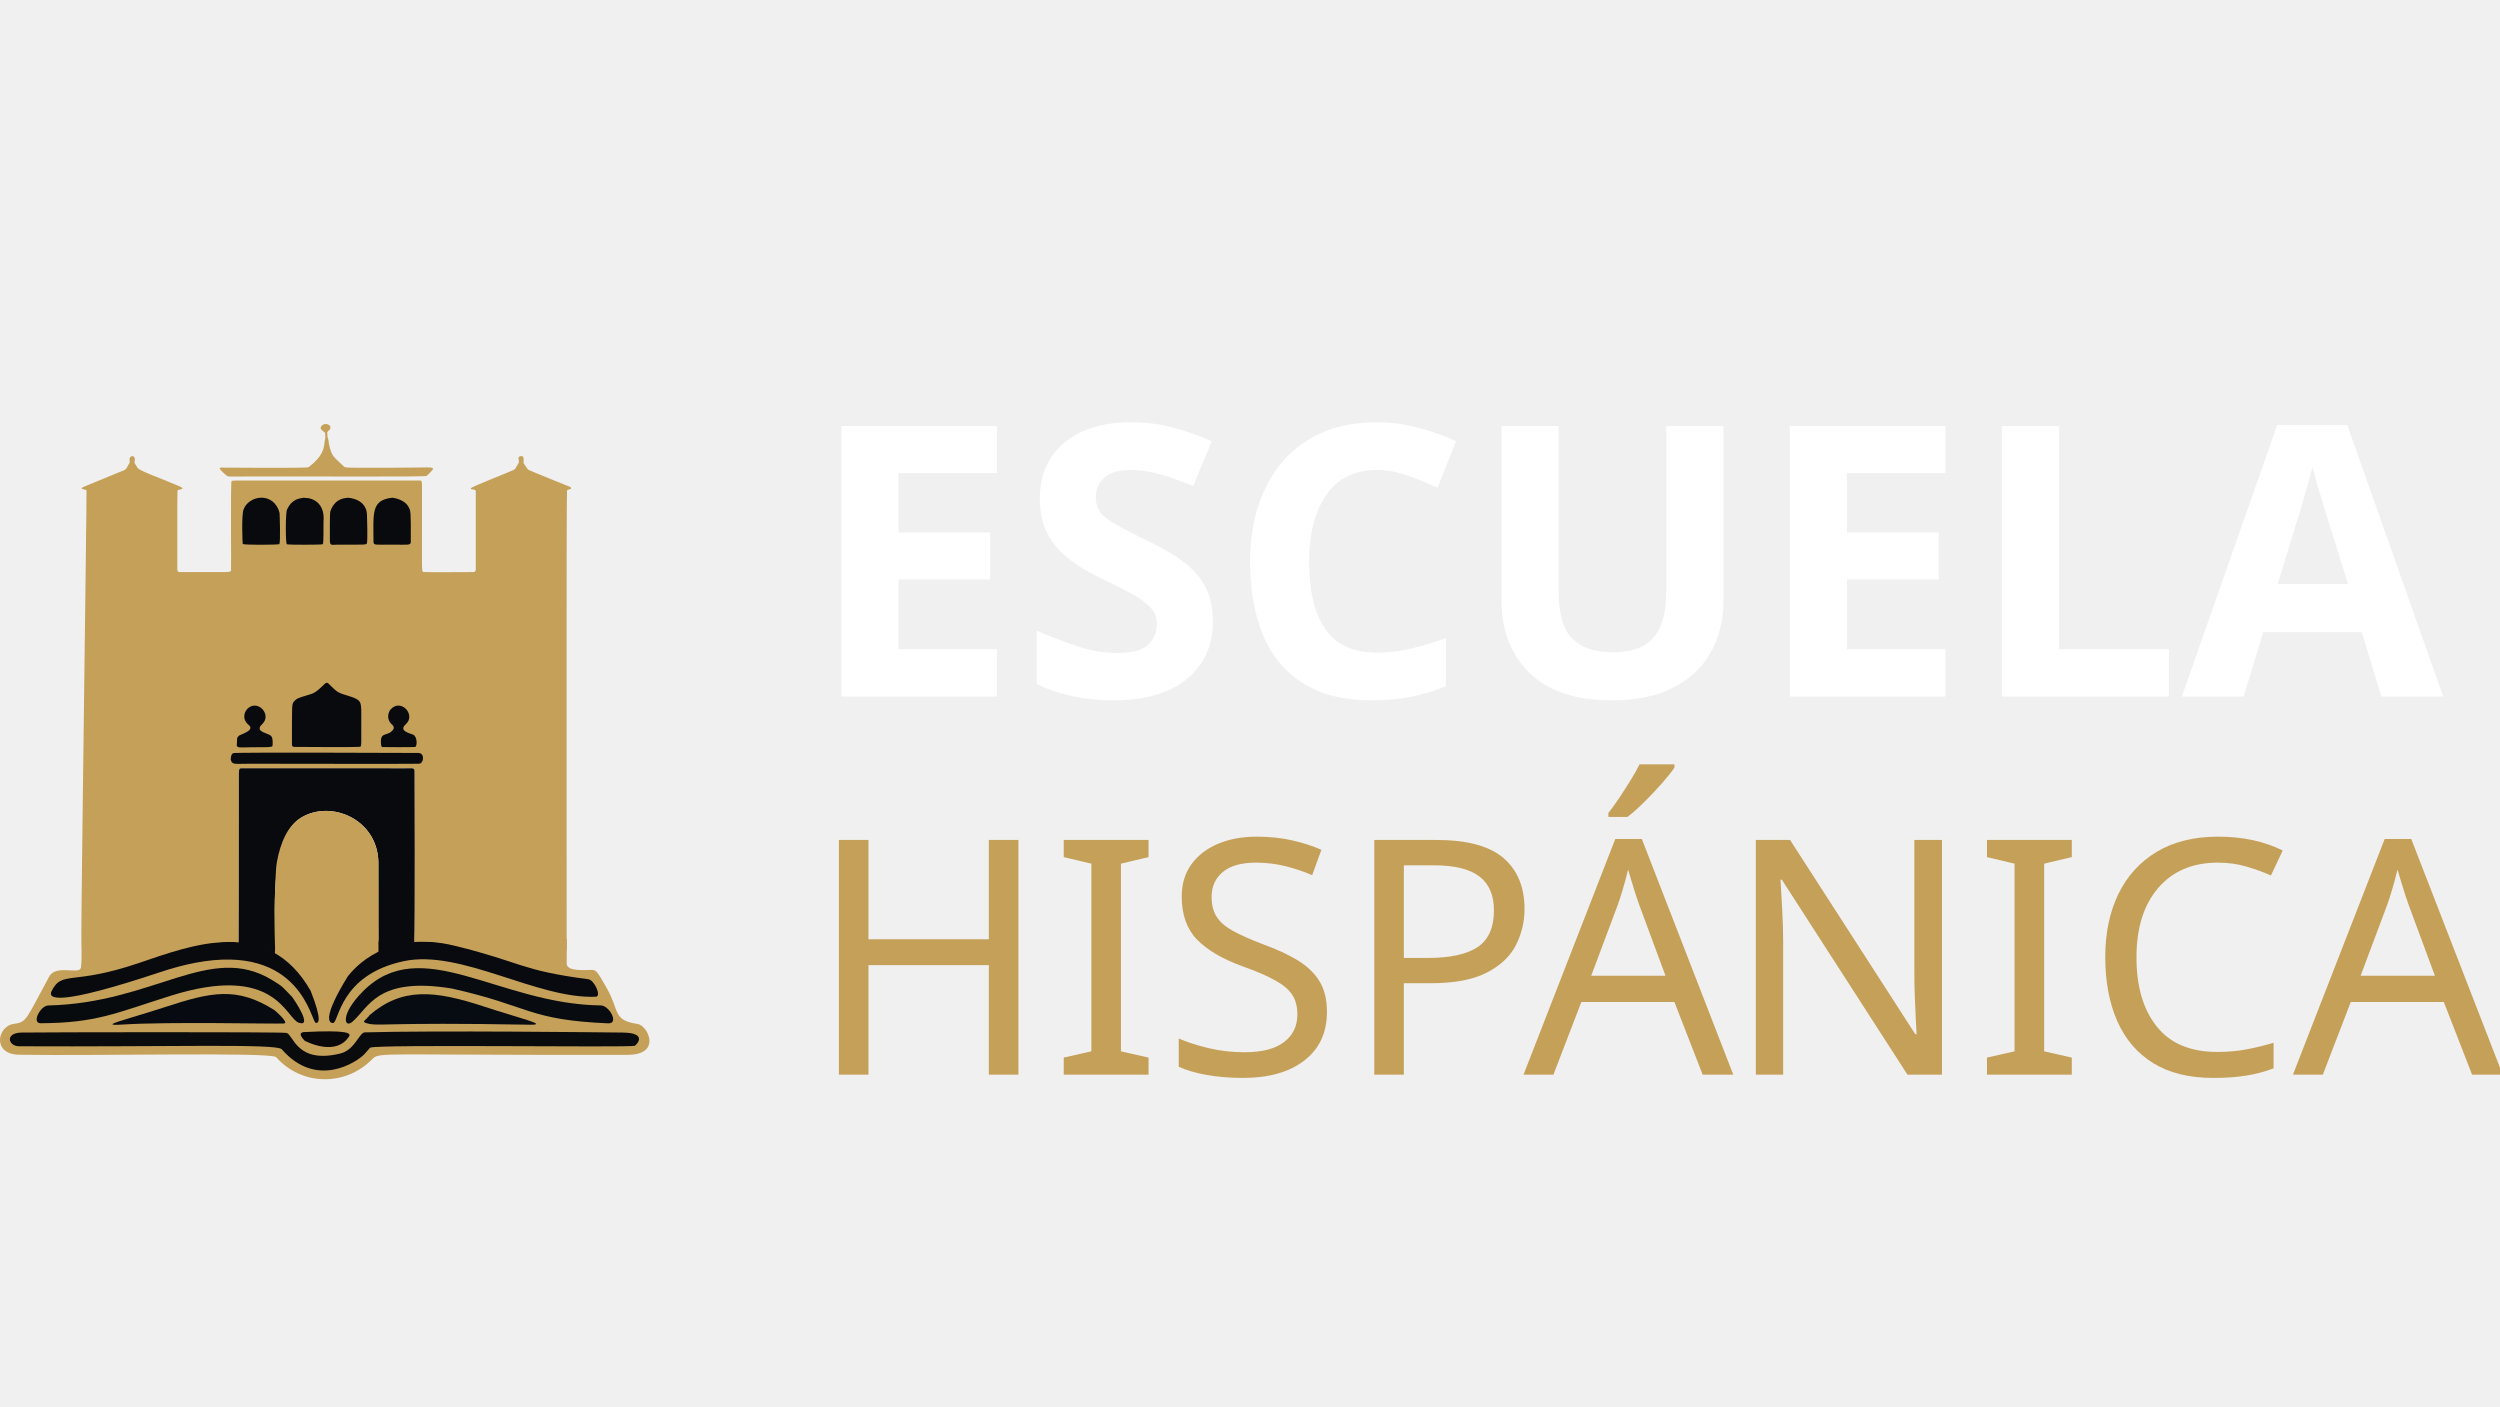
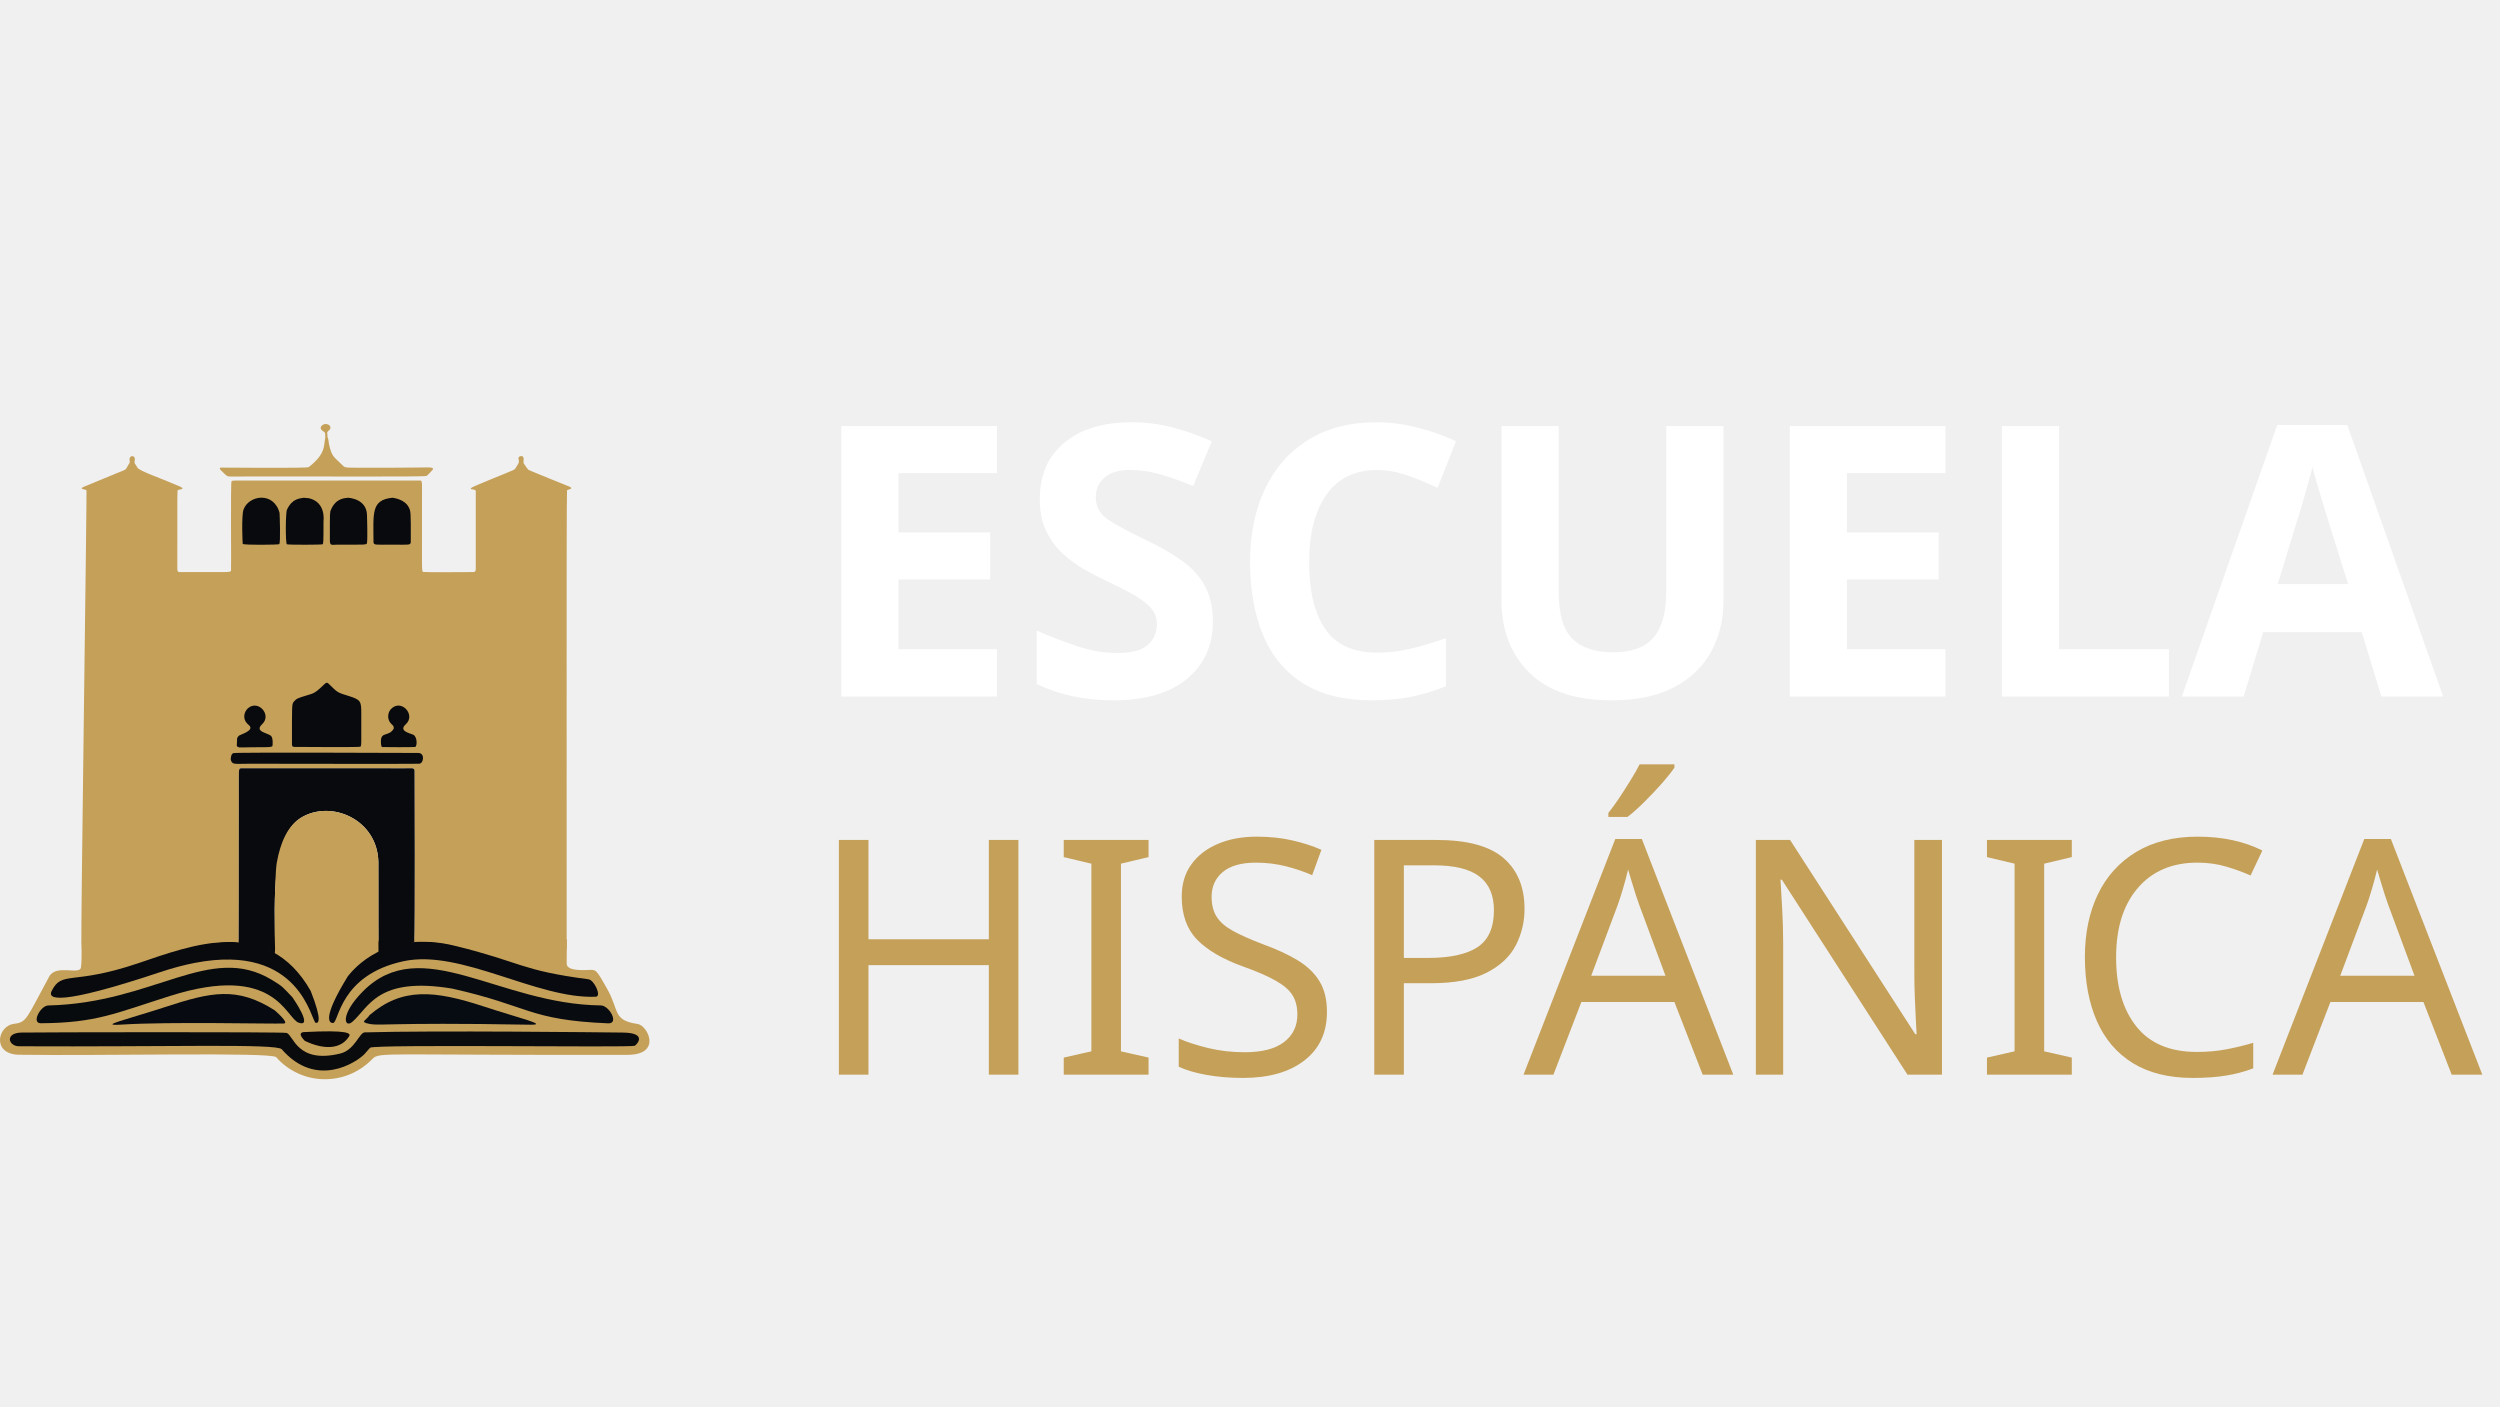
<svg xmlns="http://www.w3.org/2000/svg" width="100%" height="100%" viewBox="0 0 1920 1080" version="1.1" xml:space="preserve" style="fill-rule:evenodd;clip-rule:evenodd;stroke-linejoin:round;stroke-miterlimit:2;">
  <g transform="matrix(5.048318,0,0,5.048318,-4178.462,-514.5847)">
    <g>
      <g transform="matrix(1,0,0,1,950.469,265.416)">
        <text x="0px" y="0px" style="font-family:'PlayfairDisplay-Regular', 'Playfair Display';font-size:50px;fill:rgb(197,160,89);">HISP</text>
      </g>
      <g transform="matrix(1,0,0,1,1059.469,265.416)">
-         <text x="0px" y="0px" style="font-family:'PlayfairDisplay-Regular', 'Playfair Display';font-size:50px;fill:rgb(197,160,89);">Á<tspan x="30.5px 65.8px 82.35px " y="0px 0px 0px ">NIC</tspan>A</text>
+         <g>
+           <text x="0px" y="0px" style="font-family:'PlayfairDisplay-Regular', 'Playfair Display';font-size:50px;fill:rgb(197,160,89);">Á</text>
+           <g transform="matrix(1,0,0,1,30.5,0)">
+             <text x="0px" y="0px" style="font-family:'PlayfairDisplay-Regular', 'Playfair Display';font-size:50px;fill:rgb(197,160,89);">NI<tspan x="51.85px " y="0px ">C</tspan>A</text>
+           </g>
+         </g>
      </g>
    </g>
  </g>
  <g transform="matrix(5.818149,0,0,5.818149,-4910.034,-1009.286)">
    <g transform="matrix(1,0,0,1,950.469,265.416)">
      <text x="0px" y="0px" style="font-family:'PlayfairDisplay-SemiBold', 'Playfair Display';font-weight:600;font-size:50px;fill:white;">ESCUELA</text>
    </g>
  </g>
  <g transform="matrix(0.79267,0,0,0.79267,26.74075,273.794)">
    <g transform="matrix(2.358533,0,0,2.358533,-926.8719,-139.154)">
      <path d="M412.087,299.503C412.087,299.503 611.562,297.65 611.562,298.364C611.562,299.684 611.437,307.467 611.475,308.504C611.596,311.874 620.296,310.948 621.502,310.97C623.584,311.007 623.827,311.189 628.079,318.717C633.203,327.789 630.318,331.698 640.573,333.187C644.86,333.81 650.692,345.841 636.502,345.874C535.455,346.105 534.583,344.553 531.618,347.61C520.576,358.993 502.491,358.567 492.135,346.838C490.227,344.676 419.531,346.344 386.493,345.837C375.294,345.665 377.548,333.989 384.45,333.137C389.741,332.485 389.393,331.183 398.894,313.726C401.762,308.456 411.537,313.288 411.948,309.932C412.443,305.877 412.089,299.824 412.087,299.503Z" style="fill:rgb(197,160,89);" />
    </g>
    <g transform="matrix(2.358533,0,0,2.358533,-926.8719,-139.154)">
      <path d="M528.484,345.486C525.207,348.954 508.621,359.936 494.419,343.575C492.351,341.192 447.789,342.662 386.502,342.356C382.071,342.334 380.579,336.855 387.508,336.723C394.548,336.589 494.98,336.398 496.431,336.871C499.283,337.802 500.676,349.67 518.453,345.343C524.467,343.88 526.286,336.708 528.514,336.645C557.303,335.837 626.02,336.623 634.498,336.721C645.221,336.843 639.962,341.961 639.41,342.16C637.208,342.957 533.049,341.48 530.762,342.937C530.532,343.084 530.594,343.126 528.484,345.486Z" style="fill:rgb(10,11,13);" />
    </g>
    <g transform="matrix(2.358533,0,0,2.358533,-926.8719,-139.154)">
      <path d="M521.59,313.575C523.891,310.729 537.319,294.118 565.605,301.085C593.144,307.868 592.316,311.16 620.427,314.833C622.812,315.145 625.925,321.895 623.44,322.002C599.282,323.045 567.997,302.365 544.478,307.406C518.131,313.053 517.897,332.619 515.531,332.793C513.923,332.911 510.888,330.942 521.59,313.575Z" style="fill:rgb(8,10,15);" />
    </g>
    <g transform="matrix(2.358533,0,0,2.358533,-926.8719,-139.154)">
      <path d="M506.304,319.6C511.198,332.029 509.47,332.901 508.417,332.743C506.511,332.457 502.322,299.71 458.736,308.096C454.425,308.926 449.729,310.158 444.611,311.863C402.151,326.013 398.255,322.929 399.882,319.681C404.195,311.073 408.044,317.5 435.419,308.256C457.022,300.962 488.588,288.436 506.304,319.6Z" style="fill:rgb(9,10,14);" />
    </g>
    <g transform="matrix(2.358533,0,0,2.358533,-926.8719,-139.154)">
      <path d="M498.818,322.251C499.308,322.959 507.42,334.691 501.433,332.693C496.052,330.898 491.901,307.983 448.556,321.675C426.083,328.774 418.332,332.756 395.453,332.899C391.452,332.924 395.294,325.665 398.505,325.592C442.019,324.606 464.905,299.83 490.219,314.996C495.179,317.967 494.894,318.171 498.818,322.251Z" style="fill:rgb(8,11,14);" />
    </g>
    <g transform="matrix(2.358533,0,0,2.358533,-926.8719,-139.154)">
      <path d="M564.465,318.667C533.543,313.523 530.222,326.506 523.375,332.35C520.172,335.084 518.209,329.43 527.782,319.789C551.81,295.593 583.482,325.093 625.499,325.576C629.02,325.616 633.119,333.136 628.526,332.938C595.544,331.52 596.654,325.907 564.465,318.667Z" style="fill:rgb(8,11,15);" />
    </g>
    <g transform="matrix(2.358533,0,0,2.358533,-926.8719,-139.154)">
      <path d="M530.529,329.529C543.855,318.167 556.995,319.259 577.639,326.081C591.638,330.708 604.373,333.64 596.5,333.498C534.542,332.382 534.429,334.326 529.248,332.874C526.876,332.209 529.174,331.609 530.529,329.529Z" style="fill:rgb(7,11,18);" />
    </g>
    <g transform="matrix(2.358533,0,0,2.358533,-926.8719,-139.154)">
      <path d="M491.472,327.538C491.876,327.886 497.679,332.886 495.29,333.001C490.394,333.237 448.659,332.177 428.508,333.458C418.495,334.094 430.805,331.385 446.428,326.271C465.464,320.04 475.998,317.727 491.472,327.538Z" style="fill:rgb(7,11,17);" />
    </g>
    <g transform="matrix(2.358533,0,0,2.358533,-926.8719,-139.154)">
      <path d="M503.839,340.09C500.544,336.686 503.22,336.546 503.505,336.531C521.87,335.566 522.896,337.025 522.092,338.284C516.818,346.547 505.153,340.744 503.839,340.09Z" style="fill:rgb(10,8,9);" />
    </g>
    <path d="M197.484,567.829C195.745,567.42 200.226,565.193 132.707,570.516C66.584,575.729 47.656,570.407 45.108,567.234C44.385,566.334 50.554,130.91 50.064,129.686C49.65,128.652 41.77,128.627 47.365,126.281C49.689,125.306 79.486,113.018 79.674,112.941C87.307,109.826 87.933,110.284 89.715,106.597C91.209,103.506 92.397,103.775 91.857,100.434C91.036,95.361 97.802,95.047 96.799,100.571C96.099,104.423 97.7,104.042 99.359,107.564C100.925,110.889 122.435,118.004 140.341,125.838C147.219,128.848 139.043,128.78 138.47,129.477C138.144,129.874 137.91,129.956 138.074,205.502C138.083,209.34 139.4,208.881 142.503,208.875C188.496,208.777 189.404,209.475 190.093,207.428C190.485,206.265 189.495,121.79 190.636,120.639C191.117,120.155 196.028,120.15 196.499,120.15C199.845,120.146 373.264,120.143 373.563,120.161C375.612,120.287 375.102,122.66 375.129,141.501C375.221,207.295 374.56,208.277 376.422,208.765C377.929,209.16 418.814,208.896 422.5,208.873C426.069,208.85 427.234,209.092 427.229,205.503C427.221,200.618 427.254,131.307 427.226,130.533C427.131,127.864 421.367,129.583 422.549,127.52C423.298,126.212 456.762,113.128 463.354,110.161C466.329,108.822 466.148,107.022 467.864,104.772C470.993,100.667 466.2,97.629 470.528,96.597C475.277,95.465 472.954,102.426 473.615,103.433C477.584,109.489 478.117,109.733 478.722,110.011C483.484,112.196 514.257,124.562 517.355,125.807C523.444,128.253 516.113,128.857 515.656,129.591C514.879,130.841 515.485,549.27 515.297,574.494C515.274,577.553 417.521,572.476 412.488,571.58C398.359,569.066 399.906,566.862 367.574,566.485C368.495,546.761 367.959,414.441 367.905,401.486C367.889,397.667 364.489,399.257 354.495,399.025C345.778,398.823 345.828,399.023 245.498,398.959C241.821,398.957 199.791,398.93 199.535,398.978C197.226,399.415 197.72,400.484 197.695,421.5C197.586,510.766 197.658,565.171 197.484,567.829Z" style="fill:rgb(197,160,89);" />
    <path d="M197.486,569.823C197.66,567.165 197.586,510.766 197.695,421.5C197.72,400.484 197.226,399.415 199.535,398.978C199.791,398.93 241.821,398.957 245.498,398.959C345.828,399.023 345.778,398.823 354.495,399.025C364.489,399.257 367.889,397.667 367.905,401.486C367.959,414.441 368.495,547.509 367.574,567.234C365.985,567.518 336.551,584.082 333.009,581.264C332.745,567.522 332.997,494.583 332.865,489.48C331.796,448.26 286.797,429.115 257.769,446.957C222.81,468.444 235.11,561.996 232.373,579.864C229.373,580.13 229.475,576.401 226.571,575.464C215.079,571.754 198.374,570.143 197.486,569.823Z" style="fill:rgb(9,10,14);" />
    <path d="M232.879,571.931C232.168,571.613 231.928,504.394 234.486,490.152C237.964,470.788 244.967,454.825 257.769,446.957C286.797,429.115 331.796,448.26 332.865,489.48C332.997,494.583 332.724,552.743 332.988,566.485C332.368,566.517 281.512,616.76 280.891,616.791C280.522,616.81 234.505,572.657 232.879,571.931Z" style="fill:rgb(197,160,89);" />
    <path d="M250.268,335.383C253.412,330.953 255.686,330.83 262.542,328.625C269.913,326.255 270.595,327.158 280.531,317.533C283.149,314.997 283.769,316.11 286.327,318.675C293.939,326.309 294.407,325.789 304.614,329.061C315.555,332.569 316.348,333.978 316.306,345.499C316.2,374.584 316.703,377.493 315.315,378.075C313.794,378.713 256.614,378.286 251.51,378.248C249.115,378.231 249.144,376.671 249.144,375.499C249.126,338.259 249.128,338.214 250.268,335.383Z" style="fill:rgb(9,10,14);" />
    <path d="M284.93,84.46C287.731,97.86 289.878,96.947 298.898,106.122C300.924,108.183 301.388,107.753 343.501,107.775C383.781,107.795 386.676,106.346 385.606,109.543C385.464,109.965 380.333,115.301 379.612,115.677C377.367,116.847 275.357,115.985 189.5,116.275C186.207,116.286 186.153,115.912 180.515,110.487C180.351,110.33 177.642,107.724 180.529,107.654C184.357,107.56 263.608,108.461 265.29,107.186C282.861,93.871 279.694,84.835 281.37,79.422C281.527,78.917 281.452,78.935 281.359,75.522C281.295,73.185 280.69,73.445 278.875,72.075C273.978,68.377 279.825,65.378 281.289,65.407C281.399,65.409 282.959,65.499 283.056,65.535C283.136,65.564 283.215,65.589 283.293,65.611C284.627,65.989 287.248,66.996 286.105,70.312C285.927,70.828 283.236,72.929 283.283,73.586C283.379,74.926 283.495,76.512 283.638,78.395C283.675,78.889 284.388,78.666 284.93,84.46Z" style="fill:rgb(197,160,89);" />
    <path d="M189.824,390.467C189.829,389.928 189.876,384.913 192.448,384.262C195.948,383.376 357.172,384.05 371.495,384.11C378.144,384.138 376.863,394.063 372.506,394.569C370.35,394.819 221.62,394.577 208.499,394.555C193.2,394.53 191.217,395.899 189.824,390.467Z" style="fill:rgb(9,10,14);" />
    <path d="M260.513,136.85C265.18,137.267 265.159,137.209 265.553,137.3C282.36,141.218 279.706,159.17 279.707,159.5C279.723,181.234 279.499,181.384 278.799,181.925C278.067,182.49 244.964,182.559 244.189,181.914C242.793,180.755 242.893,151.431 244.304,148.406C249.401,137.479 256.548,137.648 260.513,136.85Z" style="fill:rgb(9,10,14);" />
    <path d="M237.134,151.57C237.231,153.989 238.294,180.386 236.797,181.823C236.162,182.432 202.595,182.872 201.438,181.543C201.28,181.361 200.087,154.416 202.195,148.398C207.136,134.292 231.555,130.479 237.134,151.57Z" style="fill:rgb(9,10,14);" />
    <path d="M346.497,136.829C347.922,137.016 358.091,138.349 362.1,145.725C364.286,149.747 364.376,149.949 364.265,179.498C364.252,183.135 362.066,182.283 346.5,182.28C330.183,182.276 328.143,183.113 328.132,179.501C328.043,151.628 325.738,138.921 346.497,136.829Z" style="fill:rgb(9,10,14);" />
    <path d="M303.507,136.851C305.481,137.015 321.368,138.331 321.836,153.486C321.903,155.649 322.526,175.817 321.854,180.543C321.546,182.713 320.449,182.265 293.5,182.291C288.25,182.296 285.876,183.766 285.87,178.505C285.841,151.144 285.815,151.059 286.842,148.643C291.724,137.155 300.061,137.312 303.507,136.851Z" style="fill:rgb(9,10,14);" />
    <path d="M195.84,373.497C196.104,370.293 195.365,369.961 197.557,367.551C198.803,366.182 213.954,362.429 207.163,356.919C200.33,351.375 202.932,343.831 206.652,340.684C216.569,332.298 229.852,347.298 220.257,356.24C212.152,363.794 226.322,364.594 229.081,367.83C231.051,370.141 230.364,377.038 230.231,377.397C229.826,378.497 224.967,378.498 224.5,378.498C198.795,378.507 198.61,379.314 196.675,378.215C194.957,377.239 195.932,376.734 195.84,373.497Z" style="fill:rgb(9,10,14);" />
    <path d="M347.735,360.571C347.739,358.046 347.574,358.033 345.692,356.288C340.521,351.493 342.28,344.606 344.833,341.811C354.778,330.925 369.584,347.25 359.379,356.363C352.052,362.906 363.676,365.056 366.562,366.388C370.739,368.314 370.602,377.731 368.439,378.312C367.235,378.636 336.966,378.514 336.535,378.394C335.204,378.025 335.305,372.973 335.315,372.491C335.501,363.195 343.066,368.599 347.735,360.571Z" style="fill:rgb(9,10,14);" />
  </g>
</svg>
